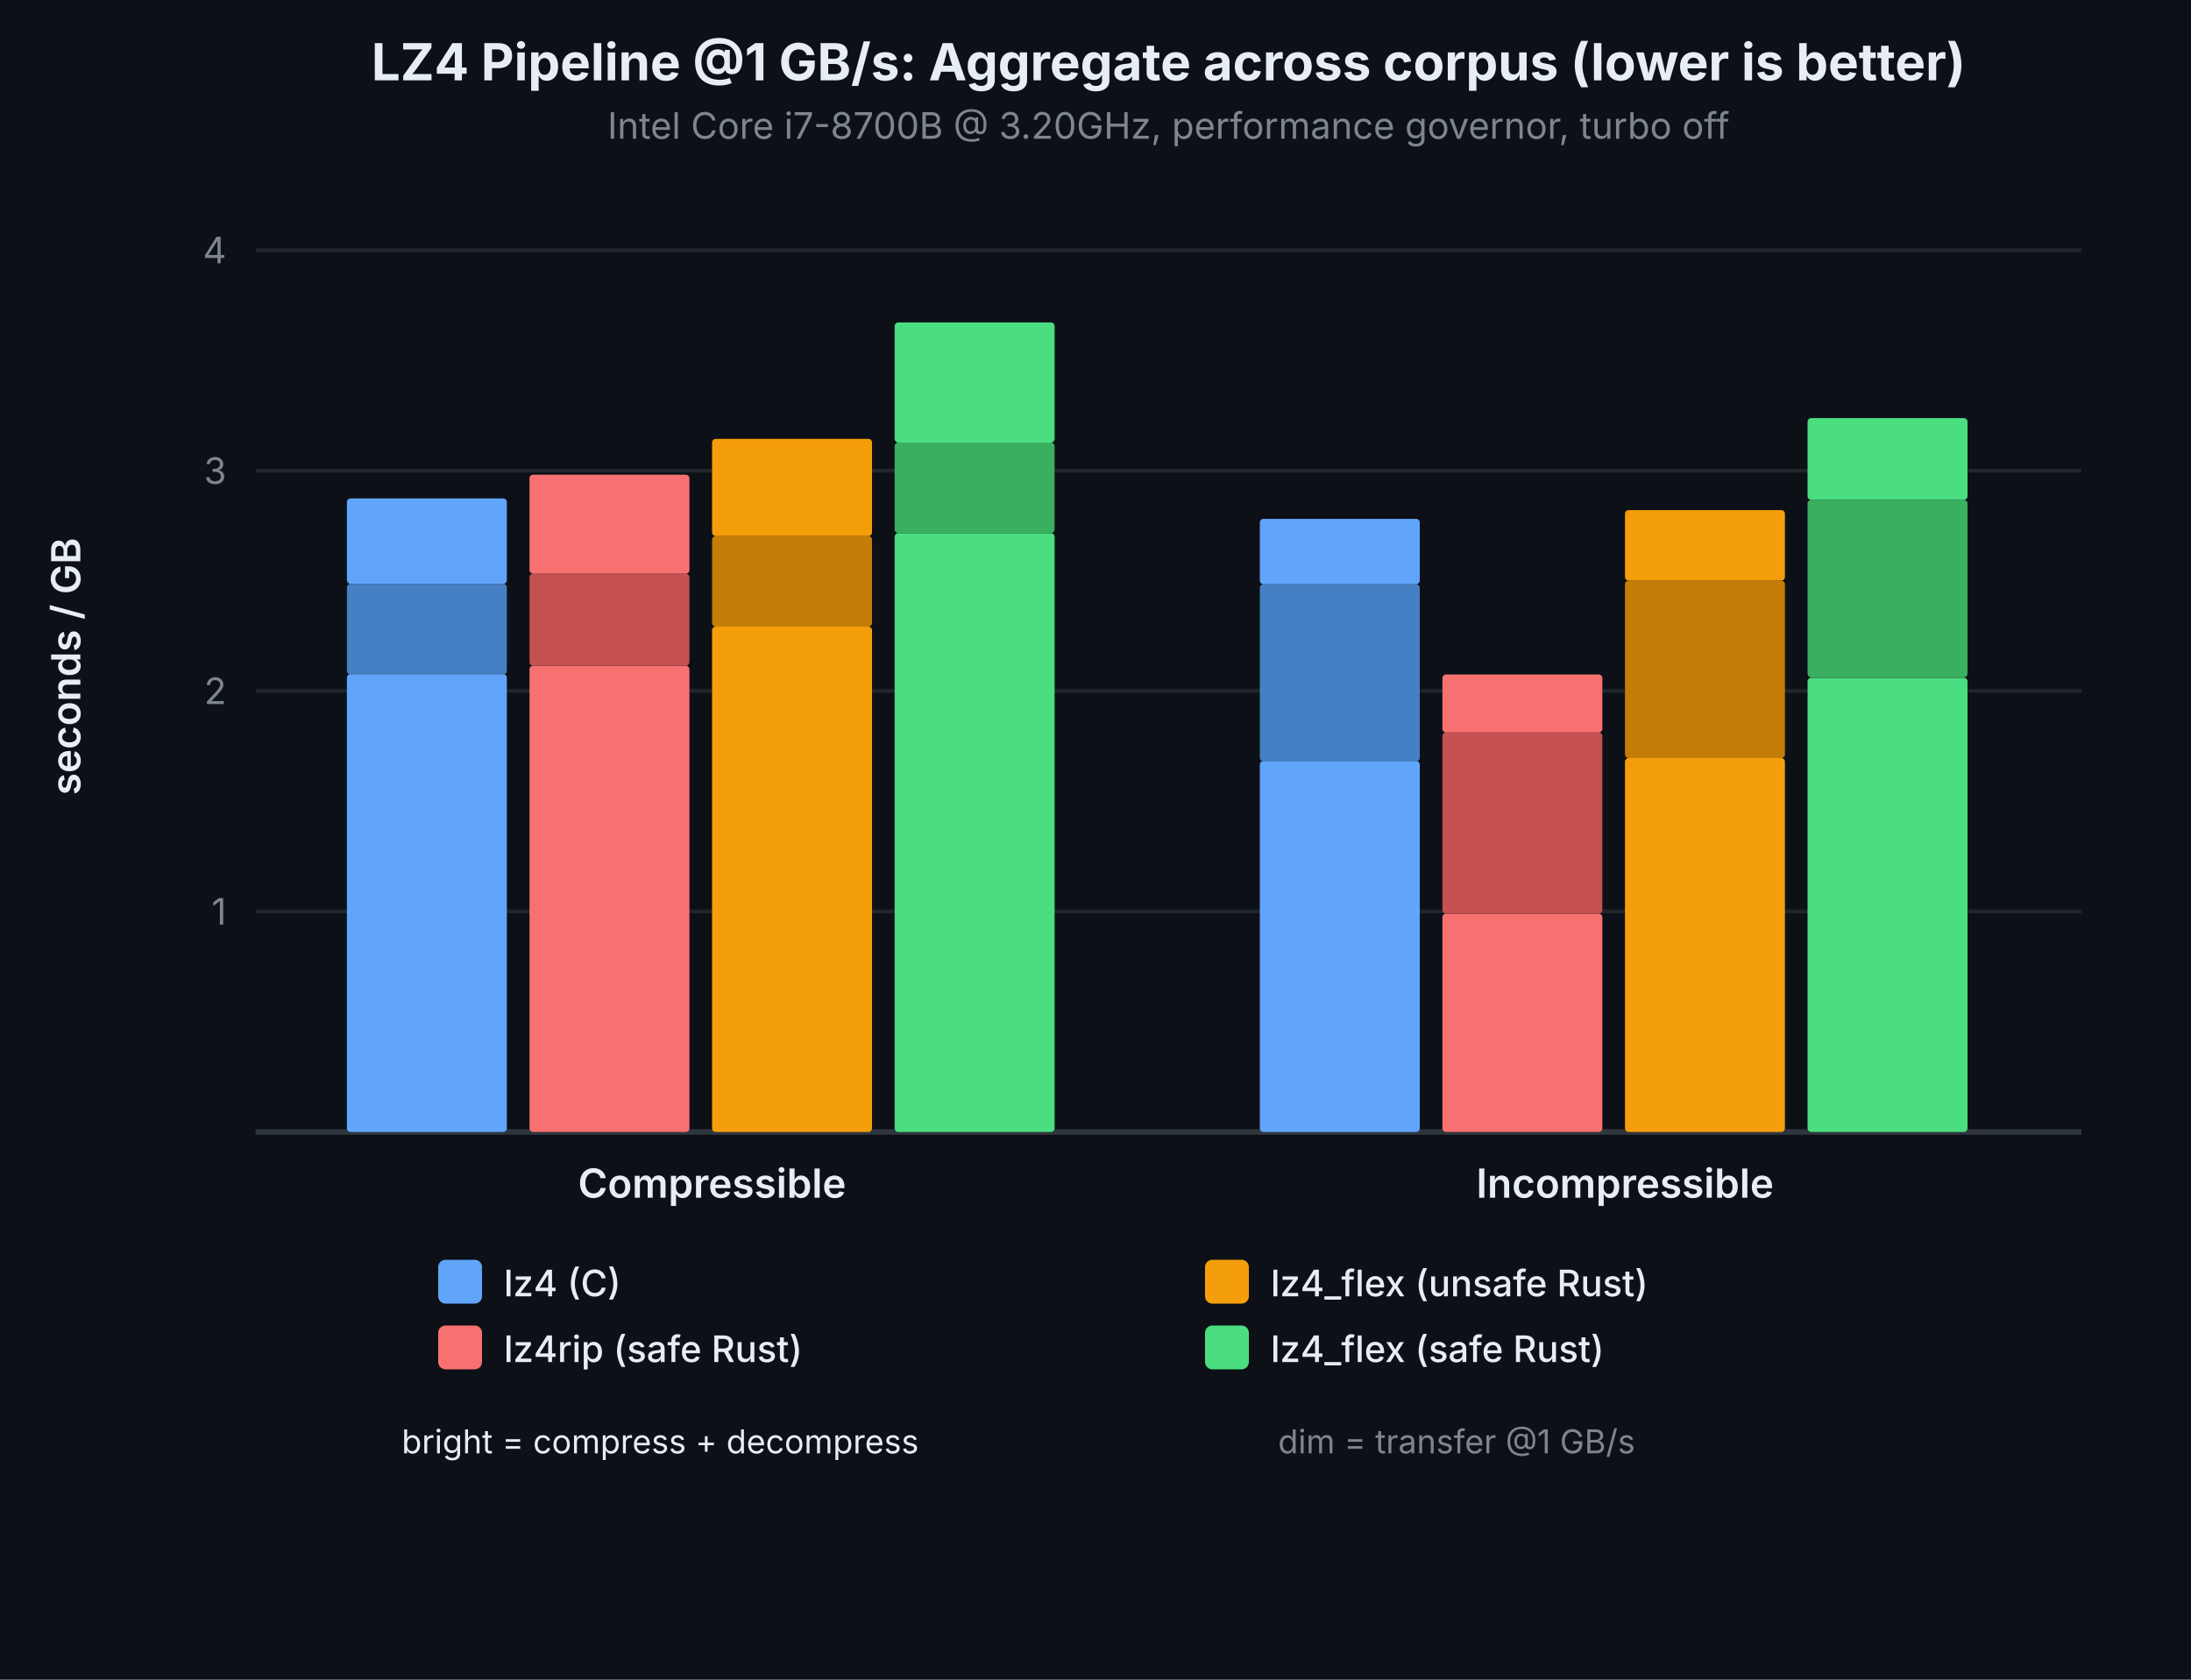
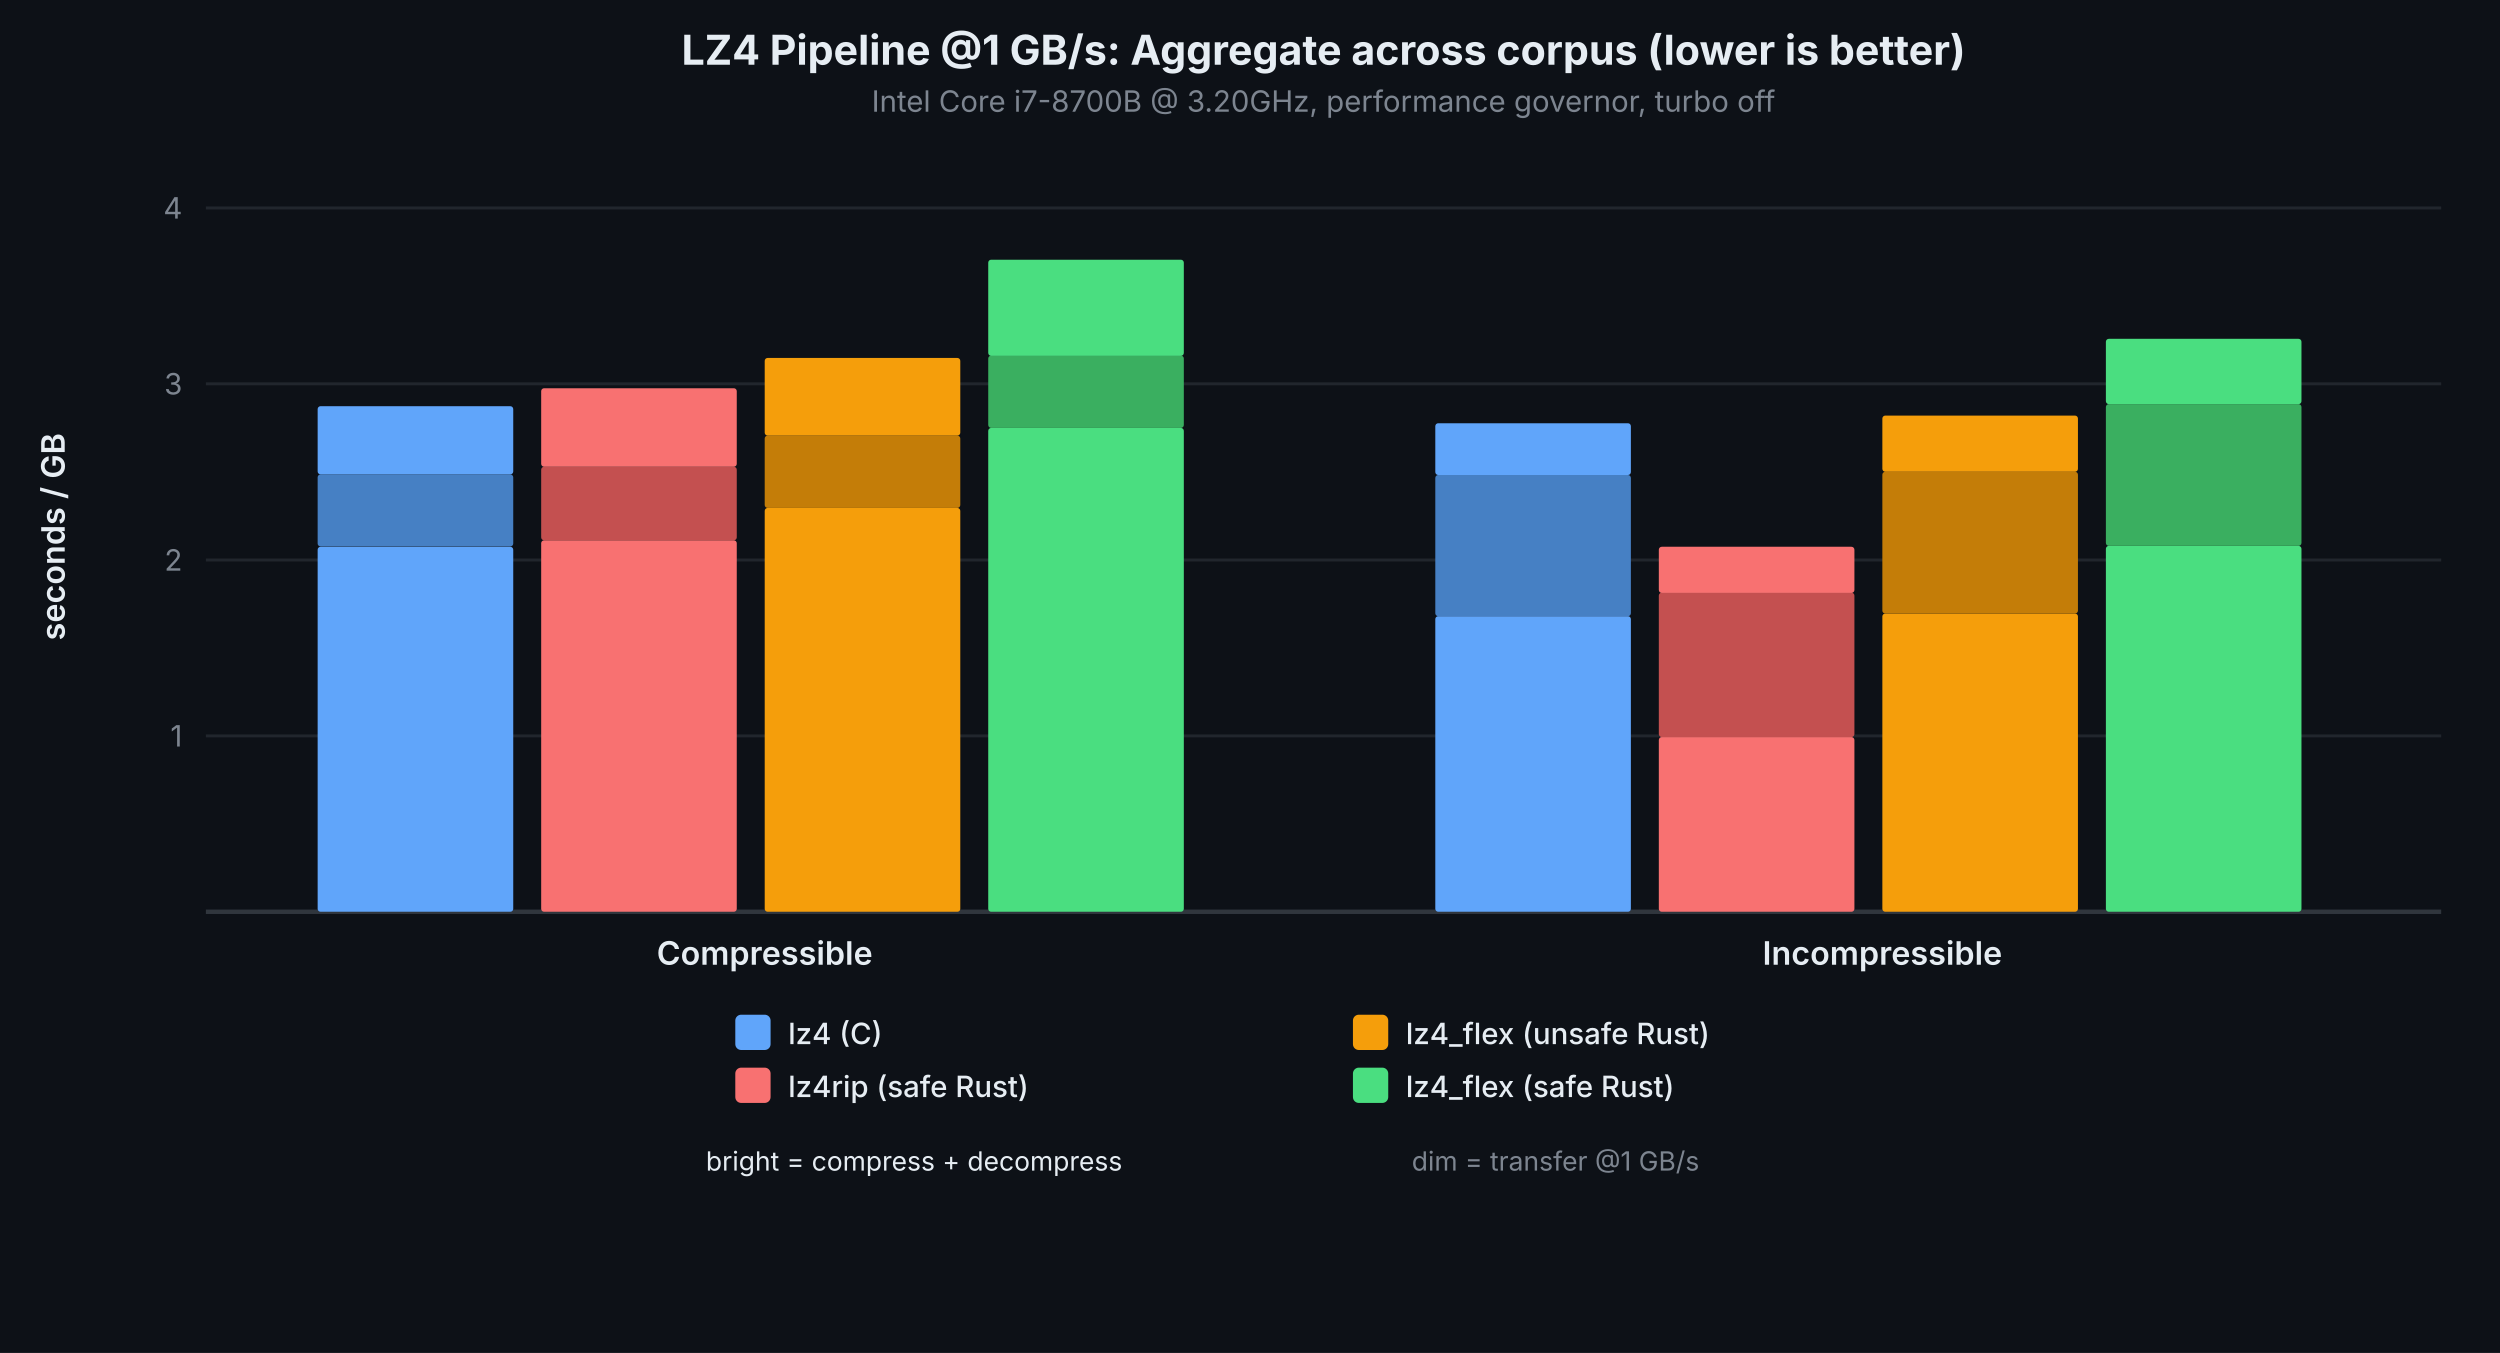
- <svg xmlns="http://www.w3.org/2000/svg" viewBox="0 0 600 460" font-family="system-ui, -apple-system, sans-serif">
-   <rect width="600" height="460" fill="#0d1117" />
-   <text x="320.0" y="22" text-anchor="middle" fill="#e6edf3" font-size="14" font-weight="700">LZ4 Pipeline @1 GB/s: Aggregate across corpus (lower is better)</text>
-   <text x="320.0" y="38" text-anchor="middle" fill="#7d8590" font-size="10">Intel Core i7-8700B @ 3.20GHz, performance governor, turbo off</text>
-   <line x1="70" y1="249.6" x2="570" y2="249.6" stroke="#21262d" stroke-width="1" />
-   <text x="62" y="249.6" text-anchor="end" dominant-baseline="middle" fill="#7d8590" font-size="10">1</text>
-   <line x1="70" y1="189.2" x2="570" y2="189.2" stroke="#21262d" stroke-width="1" />
-   <text x="62" y="189.2" text-anchor="end" dominant-baseline="middle" fill="#7d8590" font-size="10">2</text>
-   <line x1="70" y1="128.9" x2="570" y2="128.9" stroke="#21262d" stroke-width="1" />
-   <text x="62" y="128.9" text-anchor="end" dominant-baseline="middle" fill="#7d8590" font-size="10">3</text>
-   <line x1="70" y1="68.5" x2="570" y2="68.5" stroke="#21262d" stroke-width="1" />
-   <text x="62" y="68.5" text-anchor="end" dominant-baseline="middle" fill="#7d8590" font-size="10">4</text>
-   <line x1="70" y1="310" x2="570" y2="310" stroke="#30363d" stroke-width="1.5" />
+ <svg xmlns="http://www.w3.org/2000/svg" viewBox="0 0 850 460" font-family="system-ui, -apple-system, sans-serif">
+   <rect width="850" height="460" fill="#0d1117" />
+   <text x="450.0" y="22" text-anchor="middle" fill="#e6edf3" font-size="14" font-weight="700">LZ4 Pipeline @1 GB/s: Aggregate across corpus (lower is better)</text>
+   <text x="450.0" y="38" text-anchor="middle" fill="#7d8590" font-size="10">Intel Core i7-8700B @ 3.20GHz, performance governor, turbo off</text>
+   <line x1="70" y1="250.2" x2="830" y2="250.2" stroke="#21262d" stroke-width="1" />
+   <text x="62" y="250.2" text-anchor="end" dominant-baseline="middle" fill="#7d8590" font-size="10">1</text>
+   <line x1="70" y1="190.4" x2="830" y2="190.4" stroke="#21262d" stroke-width="1" />
+   <text x="62" y="190.4" text-anchor="end" dominant-baseline="middle" fill="#7d8590" font-size="10">2</text>
+   <line x1="70" y1="130.5" x2="830" y2="130.5" stroke="#21262d" stroke-width="1" />
+   <text x="62" y="130.5" text-anchor="end" dominant-baseline="middle" fill="#7d8590" font-size="10">3</text>
+   <line x1="70" y1="70.7" x2="830" y2="70.7" stroke="#21262d" stroke-width="1" />
+   <text x="62" y="70.7" text-anchor="end" dominant-baseline="middle" fill="#7d8590" font-size="10">4</text>
+   <line x1="70" y1="310" x2="830" y2="310" stroke="#30363d" stroke-width="1.5" />
  <text x="22" y="182.5" text-anchor="middle" fill="#e6edf3" font-size="11" font-weight="600" transform="rotate(-90,22,182.5)">seconds / GB</text>
-   <rect x="95.0" y="184.6" width="43.8" height="125.4" fill="#60a5fa" rx="1" />
-   <rect x="95.0" y="159.9" width="43.8" height="24.8" fill="#4680c4" rx="1" />
-   <rect x="95.0" y="136.5" width="43.8" height="23.4" fill="#60a5fa" rx="1" />
-   <rect x="145.0" y="182.3" width="43.8" height="127.7" fill="#f87171" rx="1" />
-   <rect x="145.0" y="157.1" width="43.8" height="25.2" fill="#c45050" rx="1" />
-   <rect x="145.0" y="130.0" width="43.8" height="27.1" fill="#f87171" rx="1" />
-   <rect x="195.0" y="171.6" width="43.8" height="138.4" fill="#f59e0b" rx="1" />
-   <rect x="195.0" y="146.8" width="43.8" height="24.8" fill="#c47d08" rx="1" />
-   <rect x="195.0" y="120.2" width="43.8" height="26.6" fill="#f59e0b" rx="1" />
-   <rect x="245.0" y="146.0" width="43.8" height="164.0" fill="#4ade80" rx="1" />
-   <rect x="245.0" y="121.2" width="43.8" height="24.8" fill="#3aaf60" rx="1" />
-   <rect x="245.0" y="88.3" width="43.8" height="32.9" fill="#4ade80" rx="1" />
-   <text x="195.0" y="328" text-anchor="middle" fill="#e6edf3" font-size="11" font-weight="600">Compressible</text>
-   <rect x="345.0" y="208.4" width="43.8" height="101.6" fill="#60a5fa" rx="1" />
-   <rect x="345.0" y="160.0" width="43.8" height="48.5" fill="#4680c4" rx="1" />
-   <rect x="345.0" y="142.1" width="43.8" height="17.9" fill="#60a5fa" rx="1" />
-   <rect x="395.0" y="250.2" width="43.8" height="59.8" fill="#f87171" rx="1" />
-   <rect x="395.0" y="200.6" width="43.8" height="49.6" fill="#c45050" rx="1" />
-   <rect x="395.0" y="184.7" width="43.8" height="15.9" fill="#f87171" rx="1" />
-   <rect x="445.0" y="207.6" width="43.8" height="102.4" fill="#f59e0b" rx="1" />
-   <rect x="445.0" y="159.0" width="43.8" height="48.6" fill="#c47d08" rx="1" />
-   <rect x="445.0" y="139.7" width="43.8" height="19.3" fill="#f59e0b" rx="1" />
-   <rect x="495.0" y="185.6" width="43.8" height="124.4" fill="#4ade80" rx="1" />
-   <rect x="495.0" y="136.9" width="43.8" height="48.6" fill="#3aaf60" rx="1" />
-   <rect x="495.0" y="114.5" width="43.8" height="22.4" fill="#4ade80" rx="1" />
-   <text x="445.0" y="328" text-anchor="middle" fill="#e6edf3" font-size="11" font-weight="600">Incompressible</text>
-   <rect x="120" y="345" width="12" height="12" fill="#60a5fa" rx="2" />
-   <text x="138" y="355" fill="#e6edf3" font-size="10" font-weight="500">lz4 (C)</text>
-   <rect x="120" y="363" width="12" height="12" fill="#f87171" rx="2" />
-   <text x="138" y="373" fill="#e6edf3" font-size="10" font-weight="500">lz4rip (safe Rust)</text>
-   <rect x="330" y="345" width="12" height="12" fill="#f59e0b" rx="2" />
-   <text x="348" y="355" fill="#e6edf3" font-size="10" font-weight="500">lz4_flex (unsafe Rust)</text>
-   <rect x="330" y="363" width="12" height="12" fill="#4ade80" rx="2" />
-   <text x="348" y="373" fill="#e6edf3" font-size="10" font-weight="500">lz4_flex (safe Rust)</text>
-   <text x="110" y="398" fill="#e6edf3" font-size="9">bright = compress + decompress</text>
-   <text x="350" y="398" fill="#7d8590" font-size="9">dim = transfer @1 GB/s</text>
+   <rect x="108.0" y="185.9" width="66.5" height="124.1" fill="#60a5fa" rx="1" />
+   <rect x="108.0" y="161.3" width="66.5" height="24.5" fill="#4680c4" rx="1" />
+   <rect x="108.0" y="138.1" width="66.5" height="23.2" fill="#60a5fa" rx="1" />
+   <rect x="184.0" y="183.7" width="66.5" height="126.3" fill="#f87171" rx="1" />
+   <rect x="184.0" y="158.7" width="66.5" height="25.0" fill="#c45050" rx="1" />
+   <rect x="184.0" y="132.0" width="66.5" height="26.7" fill="#f87171" rx="1" />
+   <rect x="260.0" y="172.7" width="66.5" height="137.3" fill="#f59e0b" rx="1" />
+   <rect x="260.0" y="148.1" width="66.5" height="24.6" fill="#c47d08" rx="1" />
+   <rect x="260.0" y="121.7" width="66.5" height="26.4" fill="#f59e0b" rx="1" />
+   <rect x="336.0" y="145.5" width="66.5" height="164.5" fill="#4ade80" rx="1" />
+   <rect x="336.0" y="120.9" width="66.5" height="24.6" fill="#3aaf60" rx="1" />
+   <rect x="336.0" y="88.3" width="66.5" height="32.7" fill="#4ade80" rx="1" />
+   <text x="260.0" y="328" text-anchor="middle" fill="#e6edf3" font-size="11" font-weight="600">Compressible</text>
+   <rect x="488.0" y="209.5" width="66.5" height="100.5" fill="#60a5fa" rx="1" />
+   <rect x="488.0" y="161.5" width="66.5" height="48.0" fill="#4680c4" rx="1" />
+   <rect x="488.0" y="143.9" width="66.5" height="17.6" fill="#60a5fa" rx="1" />
+   <rect x="564.0" y="250.6" width="66.5" height="59.4" fill="#f87171" rx="1" />
+   <rect x="564.0" y="201.5" width="66.5" height="49.1" fill="#c45050" rx="1" />
+   <rect x="564.0" y="185.9" width="66.5" height="15.7" fill="#f87171" rx="1" />
+   <rect x="640.0" y="208.6" width="66.5" height="101.4" fill="#f59e0b" rx="1" />
+   <rect x="640.0" y="160.4" width="66.5" height="48.2" fill="#c47d08" rx="1" />
+   <rect x="640.0" y="141.3" width="66.5" height="19.1" fill="#f59e0b" rx="1" />
+   <rect x="716.0" y="185.6" width="66.5" height="124.4" fill="#4ade80" rx="1" />
+   <rect x="716.0" y="137.4" width="66.5" height="48.2" fill="#3aaf60" rx="1" />
+   <rect x="716.0" y="115.2" width="66.5" height="22.2" fill="#4ade80" rx="1" />
+   <text x="640.0" y="328" text-anchor="middle" fill="#e6edf3" font-size="11" font-weight="600">Incompressible</text>
+   <rect x="250" y="345" width="12" height="12" fill="#60a5fa" rx="2" />
+   <text x="268" y="355" fill="#e6edf3" font-size="10" font-weight="500">lz4 (C)</text>
+   <rect x="250" y="363" width="12" height="12" fill="#f87171" rx="2" />
+   <text x="268" y="373" fill="#e6edf3" font-size="10" font-weight="500">lz4rip (safe Rust)</text>
+   <rect x="460" y="345" width="12" height="12" fill="#f59e0b" rx="2" />
+   <text x="478" y="355" fill="#e6edf3" font-size="10" font-weight="500">lz4_flex (unsafe Rust)</text>
+   <rect x="460" y="363" width="12" height="12" fill="#4ade80" rx="2" />
+   <text x="478" y="373" fill="#e6edf3" font-size="10" font-weight="500">lz4_flex (safe Rust)</text>
+   <text x="240" y="398" fill="#e6edf3" font-size="9">bright = compress + decompress</text>
+   <text x="480" y="398" fill="#7d8590" font-size="9">dim = transfer @1 GB/s</text>
</svg>
